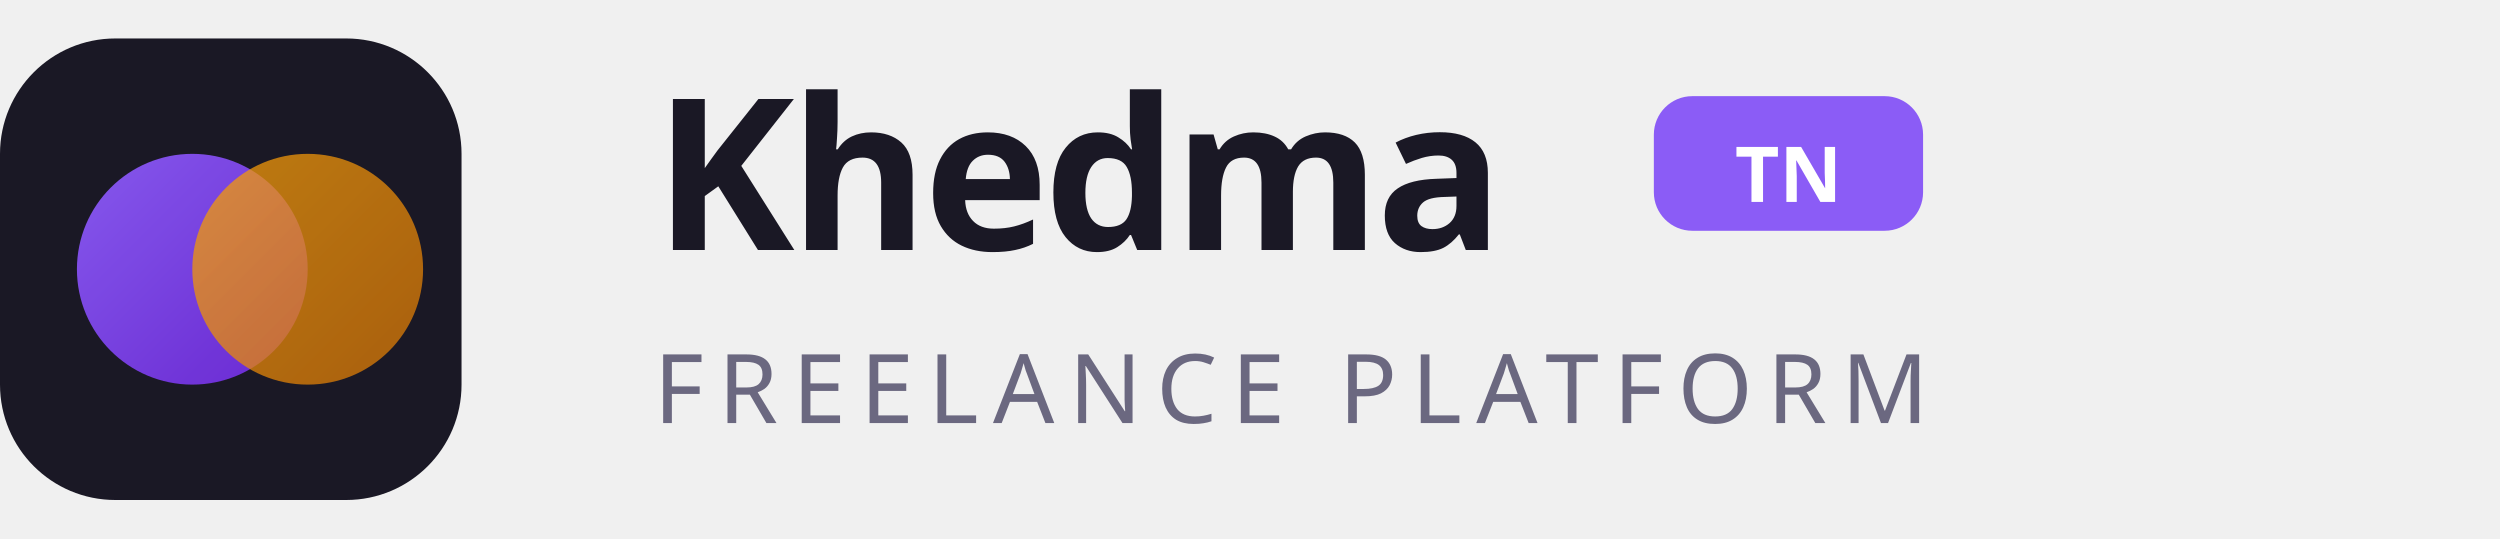
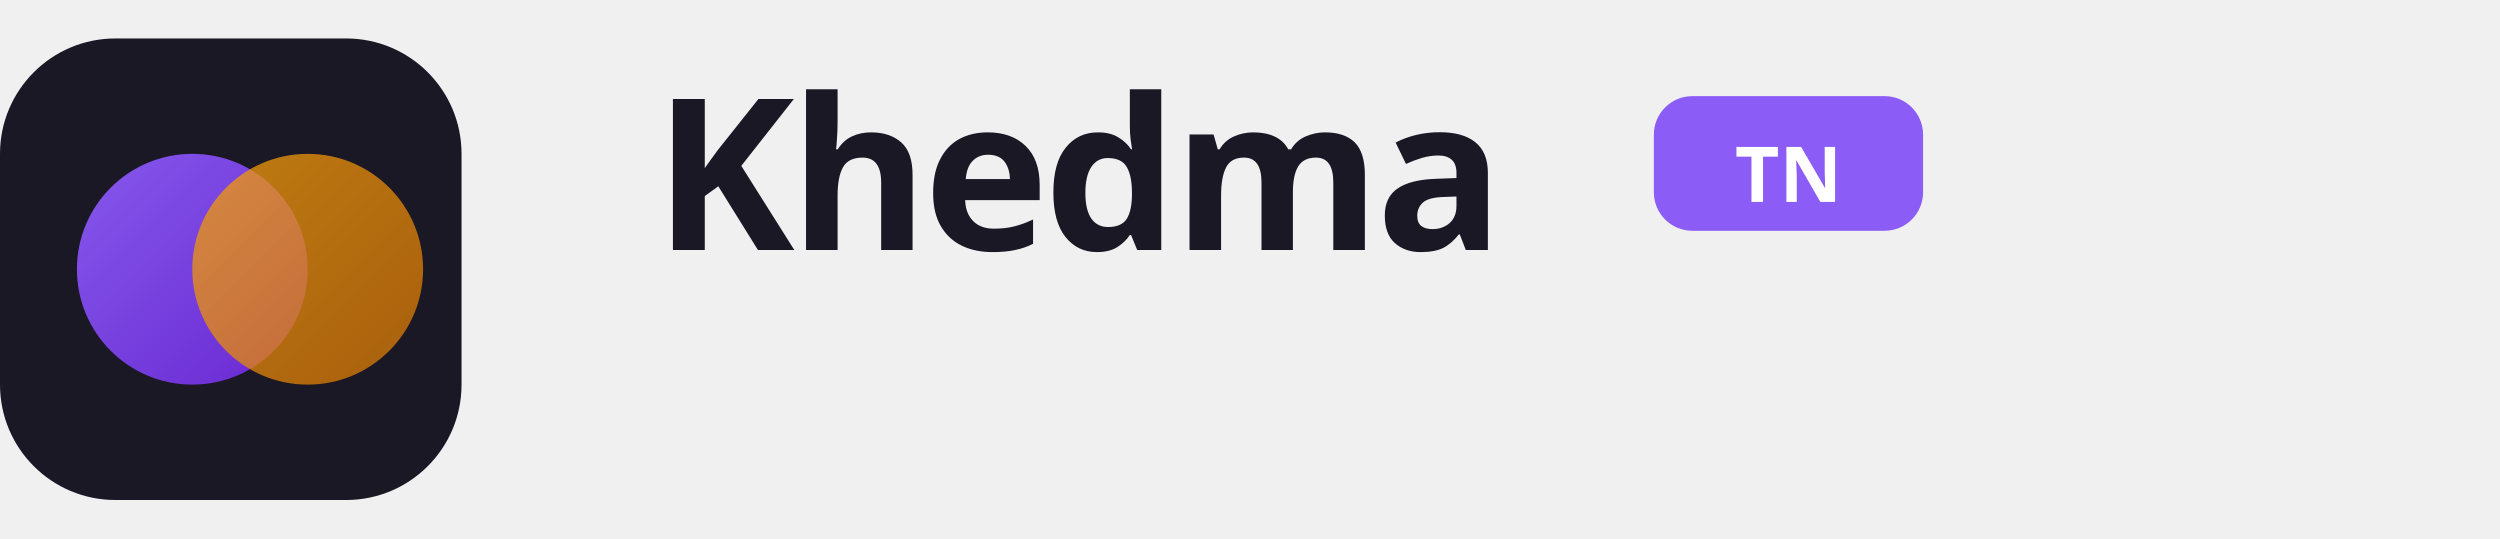
<svg xmlns="http://www.w3.org/2000/svg" viewBox="0 0 260 56" width="260" height="56">
  <defs>
    <linearGradient id="gp" x1="0%" y1="0%" x2="100%" y2="100%">
      <stop offset="0%" stop-color="#8b5cf6" />
      <stop offset="100%" stop-color="#6d28d9" />
    </linearGradient>
    <linearGradient id="ga" x1="0%" y1="0%" x2="100%" y2="100%">
      <stop offset="0%" stop-color="#f59e0b" />
      <stop offset="100%" stop-color="#d97706" />
    </linearGradient>
  </defs>
  <rect x="0" y="4" width="48" height="48" rx="12" fill="#1a1825" />
  <circle cx="20" cy="28" r="12" fill="url(#gp)" opacity="0.95" />
  <circle cx="32" cy="28" r="12" fill="url(#ga)" opacity="0.75" />
  <text x="68" y="26" font-size="22" font-weight="700" fill="#1a1825" font-family="system-ui,sans-serif" letter-spacing="-0.5">Khedma</text>
  <rect x="172" y="10" width="28" height="14" rx="4" fill="#8b5cf6" />
  <text x="186" y="21" text-anchor="middle" font-size="8" font-weight="700" fill="white" font-family="system-ui,sans-serif">TN</text>
-   <text x="68" y="44" font-size="10" fill="#6b6880" font-family="system-ui,sans-serif" letter-spacing="1.5">FREELANCE PLATFORM</text>
</svg>
